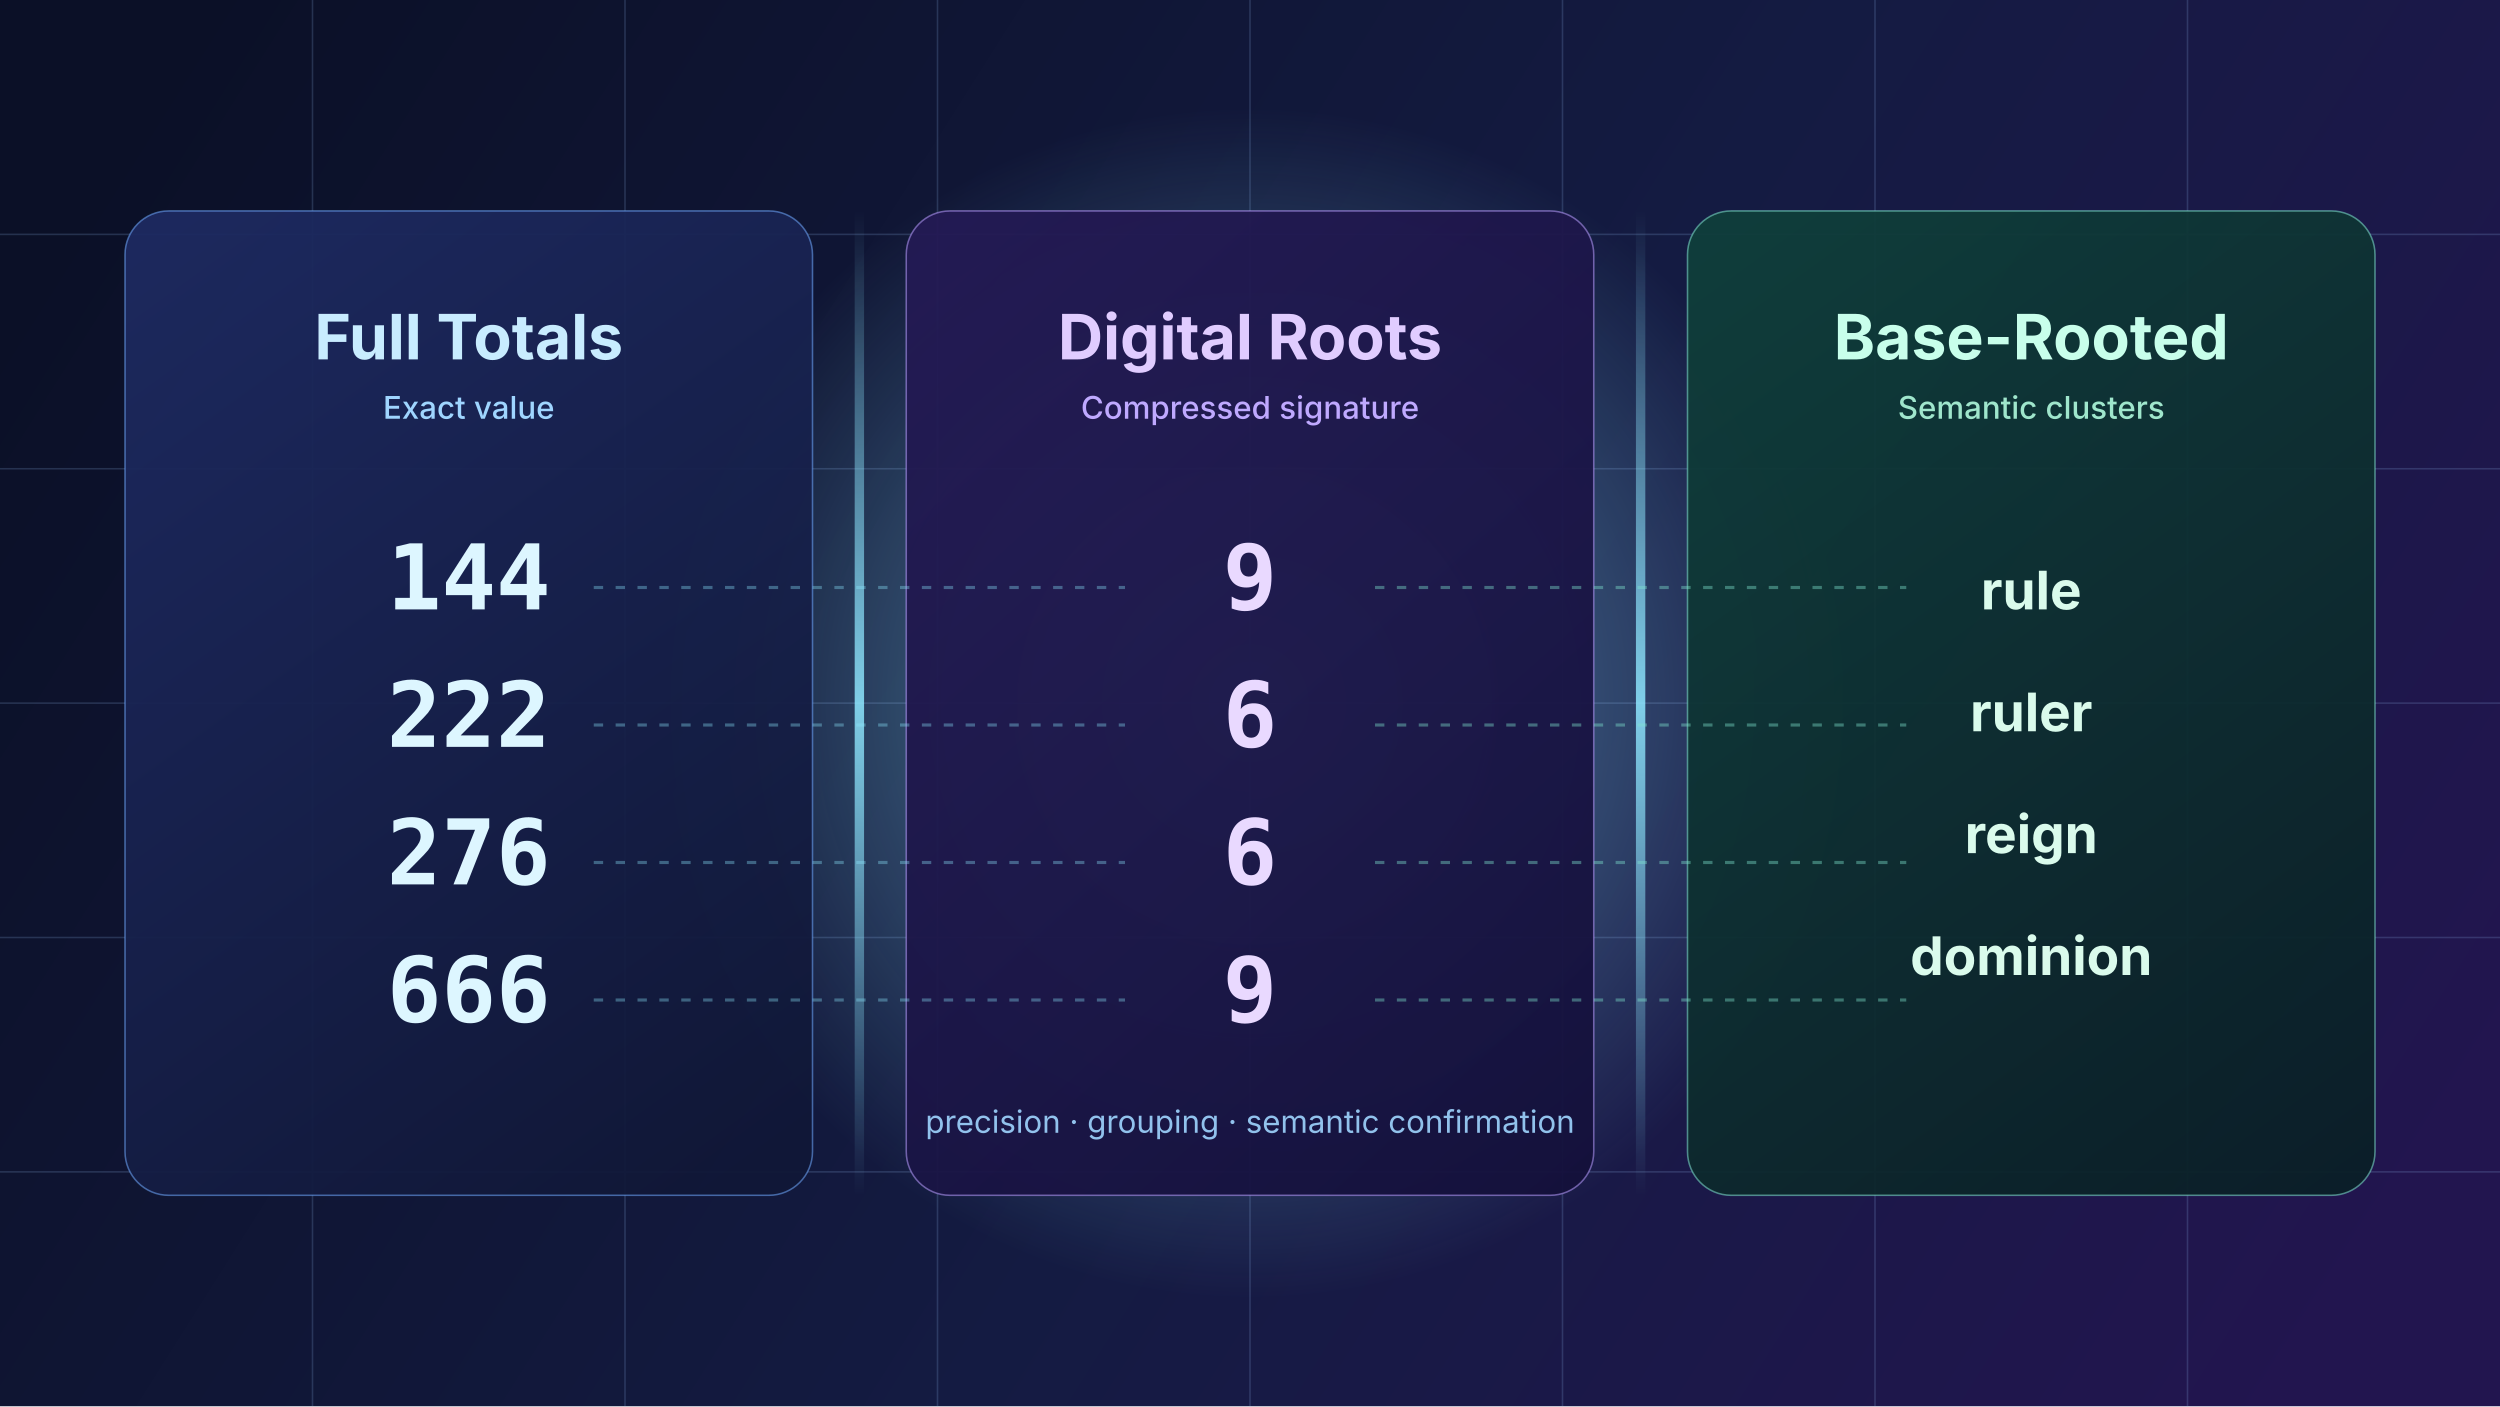
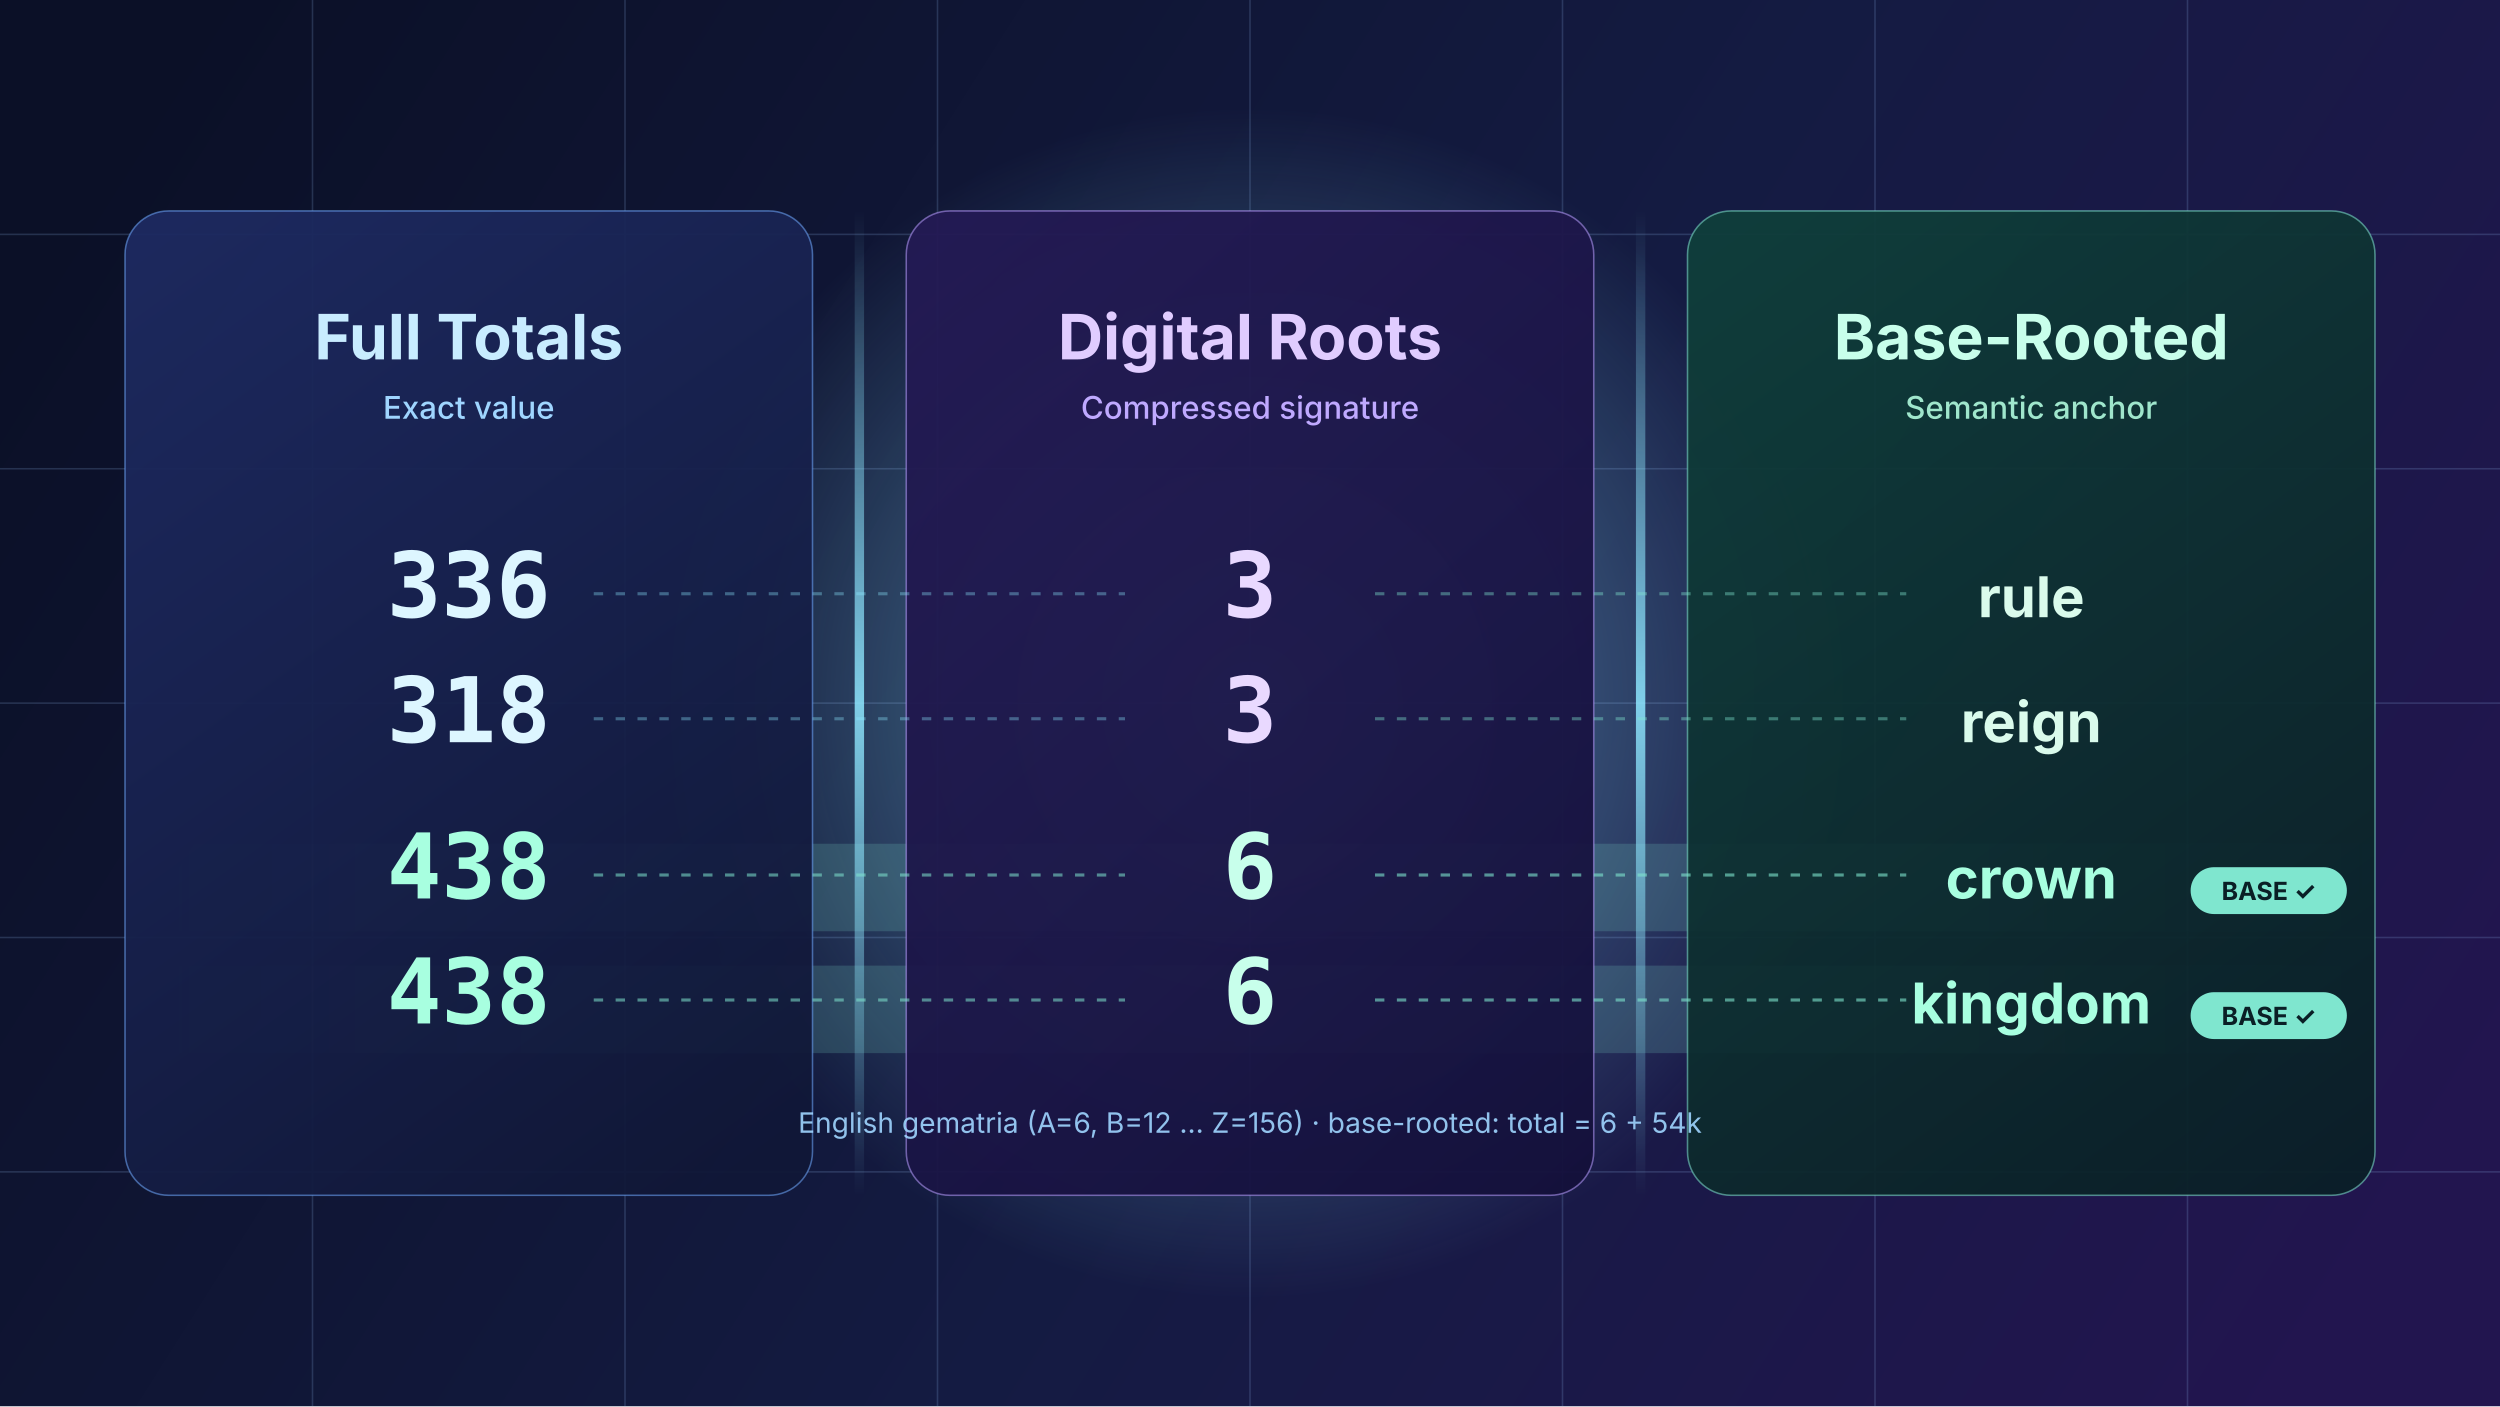
<svg xmlns="http://www.w3.org/2000/svg" width="1600" height="900" viewBox="0 0 1600 900" fill="none" role="img" aria-labelledby="title desc">
  <defs>
    <linearGradient id="bg" x1="120" y1="20" x2="1480" y2="880" gradientUnits="userSpaceOnUse">
      <stop stop-color="#0B1027" />
      <stop offset="0.55" stop-color="#141B42" />
      <stop offset="1" stop-color="#22154F" />
    </linearGradient>
    <radialGradient id="halo" cx="0" cy="0" r="1" gradientUnits="userSpaceOnUse" gradientTransform="translate(800 450) rotate(90) scale(380)">
      <stop stop-color="#8EE7FF" stop-opacity="0.55" />
      <stop offset="1" stop-color="#8EE7FF" stop-opacity="0" />
    </radialGradient>
    <linearGradient id="panelA" x1="80" y1="160" x2="500" y2="740" gradientUnits="userSpaceOnUse">
      <stop stop-color="#1D2A61" stop-opacity="0.94" />
      <stop offset="1" stop-color="#101736" stop-opacity="0.94" />
    </linearGradient>
    <linearGradient id="panelB" x1="540" y1="160" x2="1060" y2="740" gradientUnits="userSpaceOnUse">
      <stop stop-color="#241A55" stop-opacity="0.94" />
      <stop offset="1" stop-color="#13103A" stop-opacity="0.94" />
    </linearGradient>
    <linearGradient id="panelC" x1="1100" y1="160" x2="1520" y2="740" gradientUnits="userSpaceOnUse">
      <stop stop-color="#0F3E3A" stop-opacity="0.94" />
      <stop offset="1" stop-color="#0A1F26" stop-opacity="0.94" />
    </linearGradient>
    <linearGradient id="divider" x1="0" y1="135" x2="0" y2="765" gradientUnits="userSpaceOnUse">
      <stop stop-color="#8EE7FF" stop-opacity="0" />
      <stop offset="0.5" stop-color="#8EE7FF" stop-opacity="0.85" />
      <stop offset="1" stop-color="#8EE7FF" stop-opacity="0" />
    </linearGradient>
+     <linearGradient id="baseRowHighlight" x1="80" y1="0" x2="1520" y2="0" gradientUnits="userSpaceOnUse">
+       <stop stop-color="#7FE6CF" stop-opacity="0" />
+       <stop offset="0.18" stop-color="#7FE6CF" stop-opacity="0.18" />
+       <stop offset="0.82" stop-color="#7FE6CF" stop-opacity="0.18" />
+       <stop offset="1" stop-color="#7FE6CF" stop-opacity="0" />
+     </linearGradient>
  </defs>
  <rect width="1600" height="900" fill="url(#bg)" />
  <circle cx="800" cy="450" r="380" fill="url(#halo)" />
  <g opacity="0.18" stroke="#9CC8FF">
    <path d="M0 150H1600" />
    <path d="M0 300H1600" />
    <path d="M0 450H1600" />
    <path d="M0 600H1600" />
    <path d="M0 750H1600" />
    <path d="M200 0V900" />
    <path d="M400 0V900" />
    <path d="M600 0V900" />
    <path d="M800 0V900" />
    <path d="M1000 0V900" />
    <path d="M1200 0V900" />
    <path d="M1400 0V900" />
  </g>
+   <rect x="80" y="540" width="1440" height="56" fill="url(#baseRowHighlight)" />
+   <rect x="80" y="618" width="1440" height="56" fill="url(#baseRowHighlight)" />
  <rect x="80" y="135" width="440" height="630" rx="28" fill="url(#panelA)" stroke="#6FA9FF" stroke-opacity="0.55" />
  <rect x="580" y="135" width="440" height="630" rx="28" fill="url(#panelB)" stroke="#B79CFF" stroke-opacity="0.55" />
  <rect x="1080" y="135" width="440" height="630" rx="28" fill="url(#panelC)" stroke="#7FE6CF" stroke-opacity="0.55" />
  <rect x="547" y="135" width="6" height="630" fill="url(#divider)" />
  <rect x="1047" y="135" width="6" height="630" fill="url(#divider)" />
  <g font-family="'Inter', 'Segoe UI', sans-serif" text-anchor="middle">
    <text x="300" y="230" font-size="40" font-weight="700" fill="#C8ECFF">Full Totals</text>
    <text x="300" y="268" font-size="20" font-weight="500" fill="#9FD5FF">Exact value</text>
    <text x="800" y="230" font-size="40" font-weight="700" fill="#E0CCFF">Digital Roots</text>
    <text x="800" y="268" font-size="20" font-weight="500" fill="#BFA9FF">Compressed signature</text>
    <text x="1300" y="230" font-size="40" font-weight="700" fill="#C8FFEB">Base-Rooted</text>
-     <text x="1300" y="268" font-size="20" font-weight="500" fill="#9FE6CC">Semantic clusters</text>
+     <text x="1300" y="268" font-size="20" font-weight="500" fill="#9FE6CC">Semantic anchor</text>
  </g>
  <g font-family="'JetBrains Mono', 'Consolas', monospace" text-anchor="middle">
-     <text x="300" y="390" font-size="58" font-weight="700" fill="#DDF6FF">144</text>
-     <text x="300" y="478" font-size="58" font-weight="700" fill="#DDF6FF">222</text>
-     <text x="300" y="566" font-size="58" font-weight="700" fill="#DDF6FF">276</text>
-     <text x="300" y="654" font-size="58" font-weight="700" fill="#DDF6FF">666</text>
+     <text x="300" y="395" font-size="58" font-weight="700" fill="#DDF6FF">336</text>
+     <text x="300" y="475" font-size="58" font-weight="700" fill="#DDF6FF">318</text>
+     <text x="300" y="575" font-size="58" font-weight="700" fill="#A8FFE0">438</text>
+     <text x="300" y="655" font-size="58" font-weight="700" fill="#A8FFE0">438</text>
  </g>
  <g font-family="'JetBrains Mono', 'Consolas', monospace" text-anchor="middle">
-     <text x="800" y="390" font-size="58" font-weight="700" fill="#E9D9FF">9</text>
-     <text x="800" y="478" font-size="58" font-weight="700" fill="#E9D9FF">6</text>
-     <text x="800" y="566" font-size="58" font-weight="700" fill="#E9D9FF">6</text>
-     <text x="800" y="654" font-size="58" font-weight="700" fill="#E9D9FF">9</text>
+     <text x="800" y="395" font-size="58" font-weight="700" fill="#E9D9FF">3</text>
+     <text x="800" y="475" font-size="58" font-weight="700" fill="#E9D9FF">3</text>
+     <text x="800" y="575" font-size="58" font-weight="700" fill="#C8FFEB">6</text>
+     <text x="800" y="655" font-size="58" font-weight="700" fill="#C8FFEB">6</text>
  </g>
-   <g font-family="'Inter', 'Segoe UI', sans-serif" text-anchor="middle" fill="#DAFBEC">
-     <text x="1300" y="390" font-size="34" font-weight="700">rule</text>
-     <text x="1300" y="468" font-size="34" font-weight="700">ruler</text>
-     <text x="1300" y="546" font-size="34" font-weight="700">reign</text>
-     <text x="1300" y="624" font-size="34" font-weight="700">dominion</text>
+   <g font-family="'Inter', 'Segoe UI', sans-serif" text-anchor="middle">
+     <text x="1300" y="395" font-size="36" font-weight="700" fill="#DAFBEC">rule</text>
+     <text x="1300" y="475" font-size="36" font-weight="700" fill="#DAFBEC">reign</text>
+     <text x="1300" y="575" font-size="36" font-weight="700" fill="#A8FFE0">crown</text>
+     <text x="1300" y="655" font-size="36" font-weight="700" fill="#A8FFE0">kingdom</text>
+   </g>
+   <g font-family="'Inter', 'Segoe UI', sans-serif">
+     <rect x="1402" y="555" width="100" height="30" rx="15" fill="#7FE6CF" />
+     <text x="1452" y="576" text-anchor="middle" font-size="16" font-weight="700" fill="#0A1F26">BASE ✓</text>
+     <rect x="1402" y="635" width="100" height="30" rx="15" fill="#7FE6CF" />
+     <text x="1452" y="656" text-anchor="middle" font-size="16" font-weight="700" fill="#0A1F26">BASE ✓</text>
  </g>
  <g stroke="#8EE7FF" stroke-opacity="0.35" stroke-width="2" stroke-dasharray="6 8">
-     <path d="M380 376 H720" />
-     <path d="M380 464 H720" />
-     <path d="M380 552 H720" />
+     <path d="M380 380 H720" />
+     <path d="M380 460 H720" />
+   </g>
+   <g stroke="#7FE6CF" stroke-opacity="0.55" stroke-width="2" stroke-dasharray="6 8">
+     <path d="M380 560 H720" />
    <path d="M380 640 H720" />
  </g>
  <g stroke="#7FE6CF" stroke-opacity="0.4" stroke-width="2" stroke-dasharray="6 8">
-     <path d="M880 376 H1220" />
-     <path d="M880 464 H1220" />
-     <path d="M880 552 H1220" />
+     <path d="M880 380 H1220" />
+     <path d="M880 460 H1220" />
+   </g>
+   <g stroke="#7FE6CF" stroke-opacity="0.6" stroke-width="2" stroke-dasharray="6 8">
+     <path d="M880 560 H1220" />
    <path d="M880 640 H1220" />
  </g>
-   <g font-family="'Inter', 'Segoe UI', sans-serif" font-size="20" fill="#9FD5FF" text-anchor="middle" opacity="0.9">
-     <text x="800" y="725">precision  ·  grouping  ·  semantic confirmation</text>
+   <g font-family="'Inter', 'Segoe UI', sans-serif" font-size="18" fill="#9FD5FF" text-anchor="middle" opacity="0.9">
+     <text x="800" y="725">English gematria (A=6, B=12 ... Z=156)  ·  base-rooted: total = 6 + 54k</text>
  </g>
</svg>
